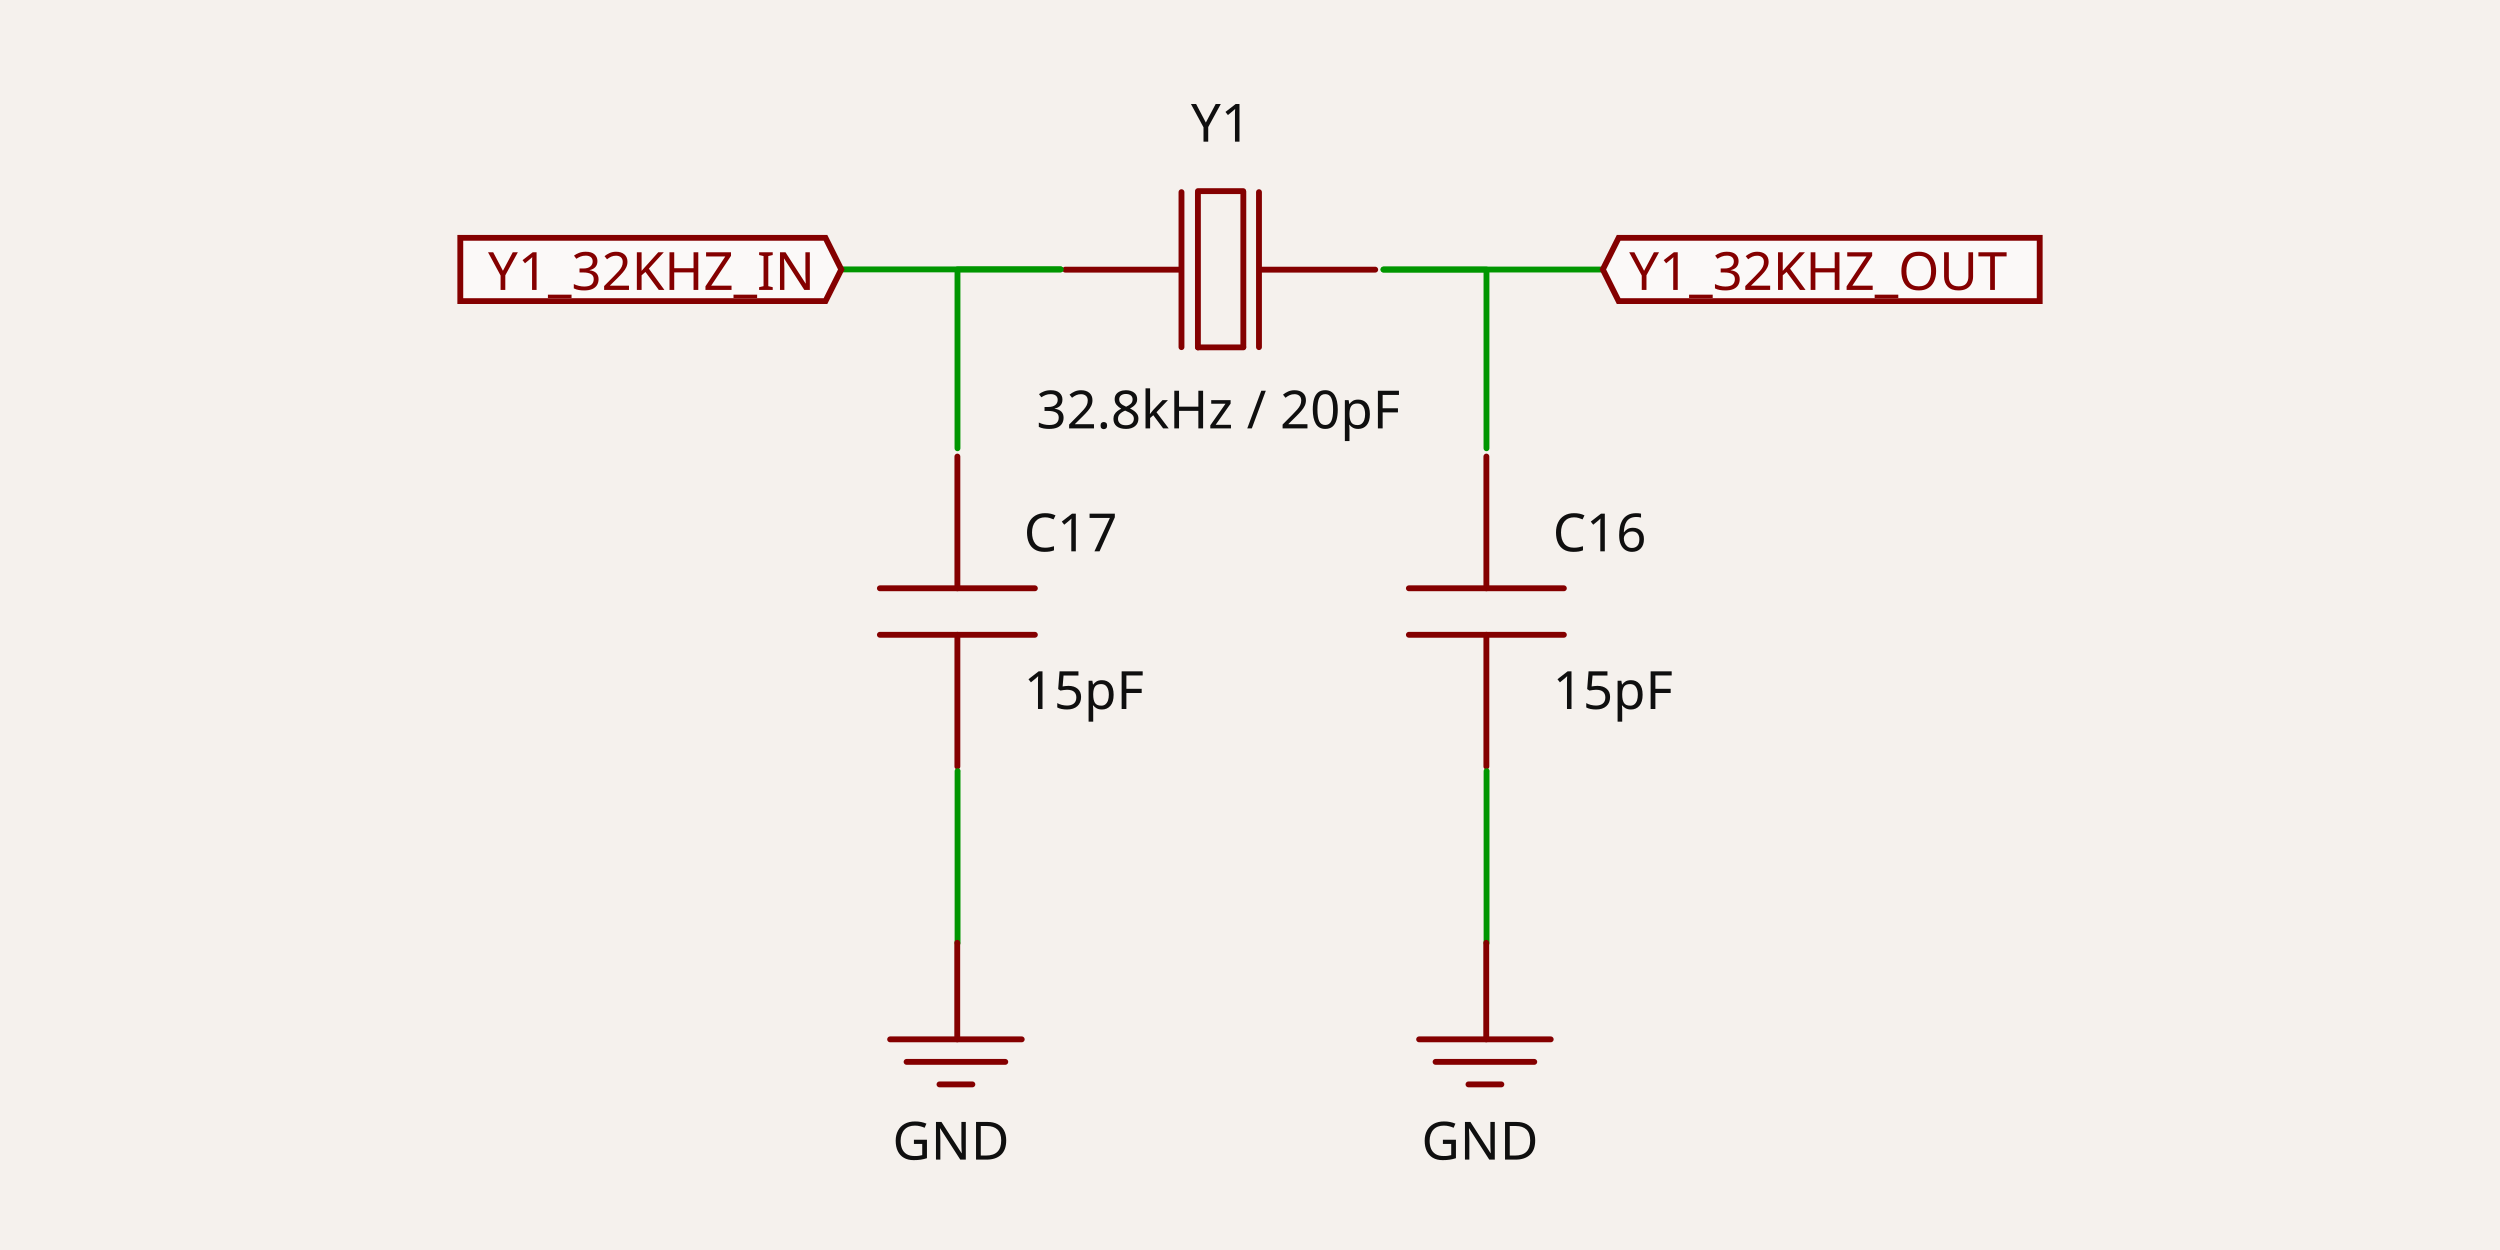
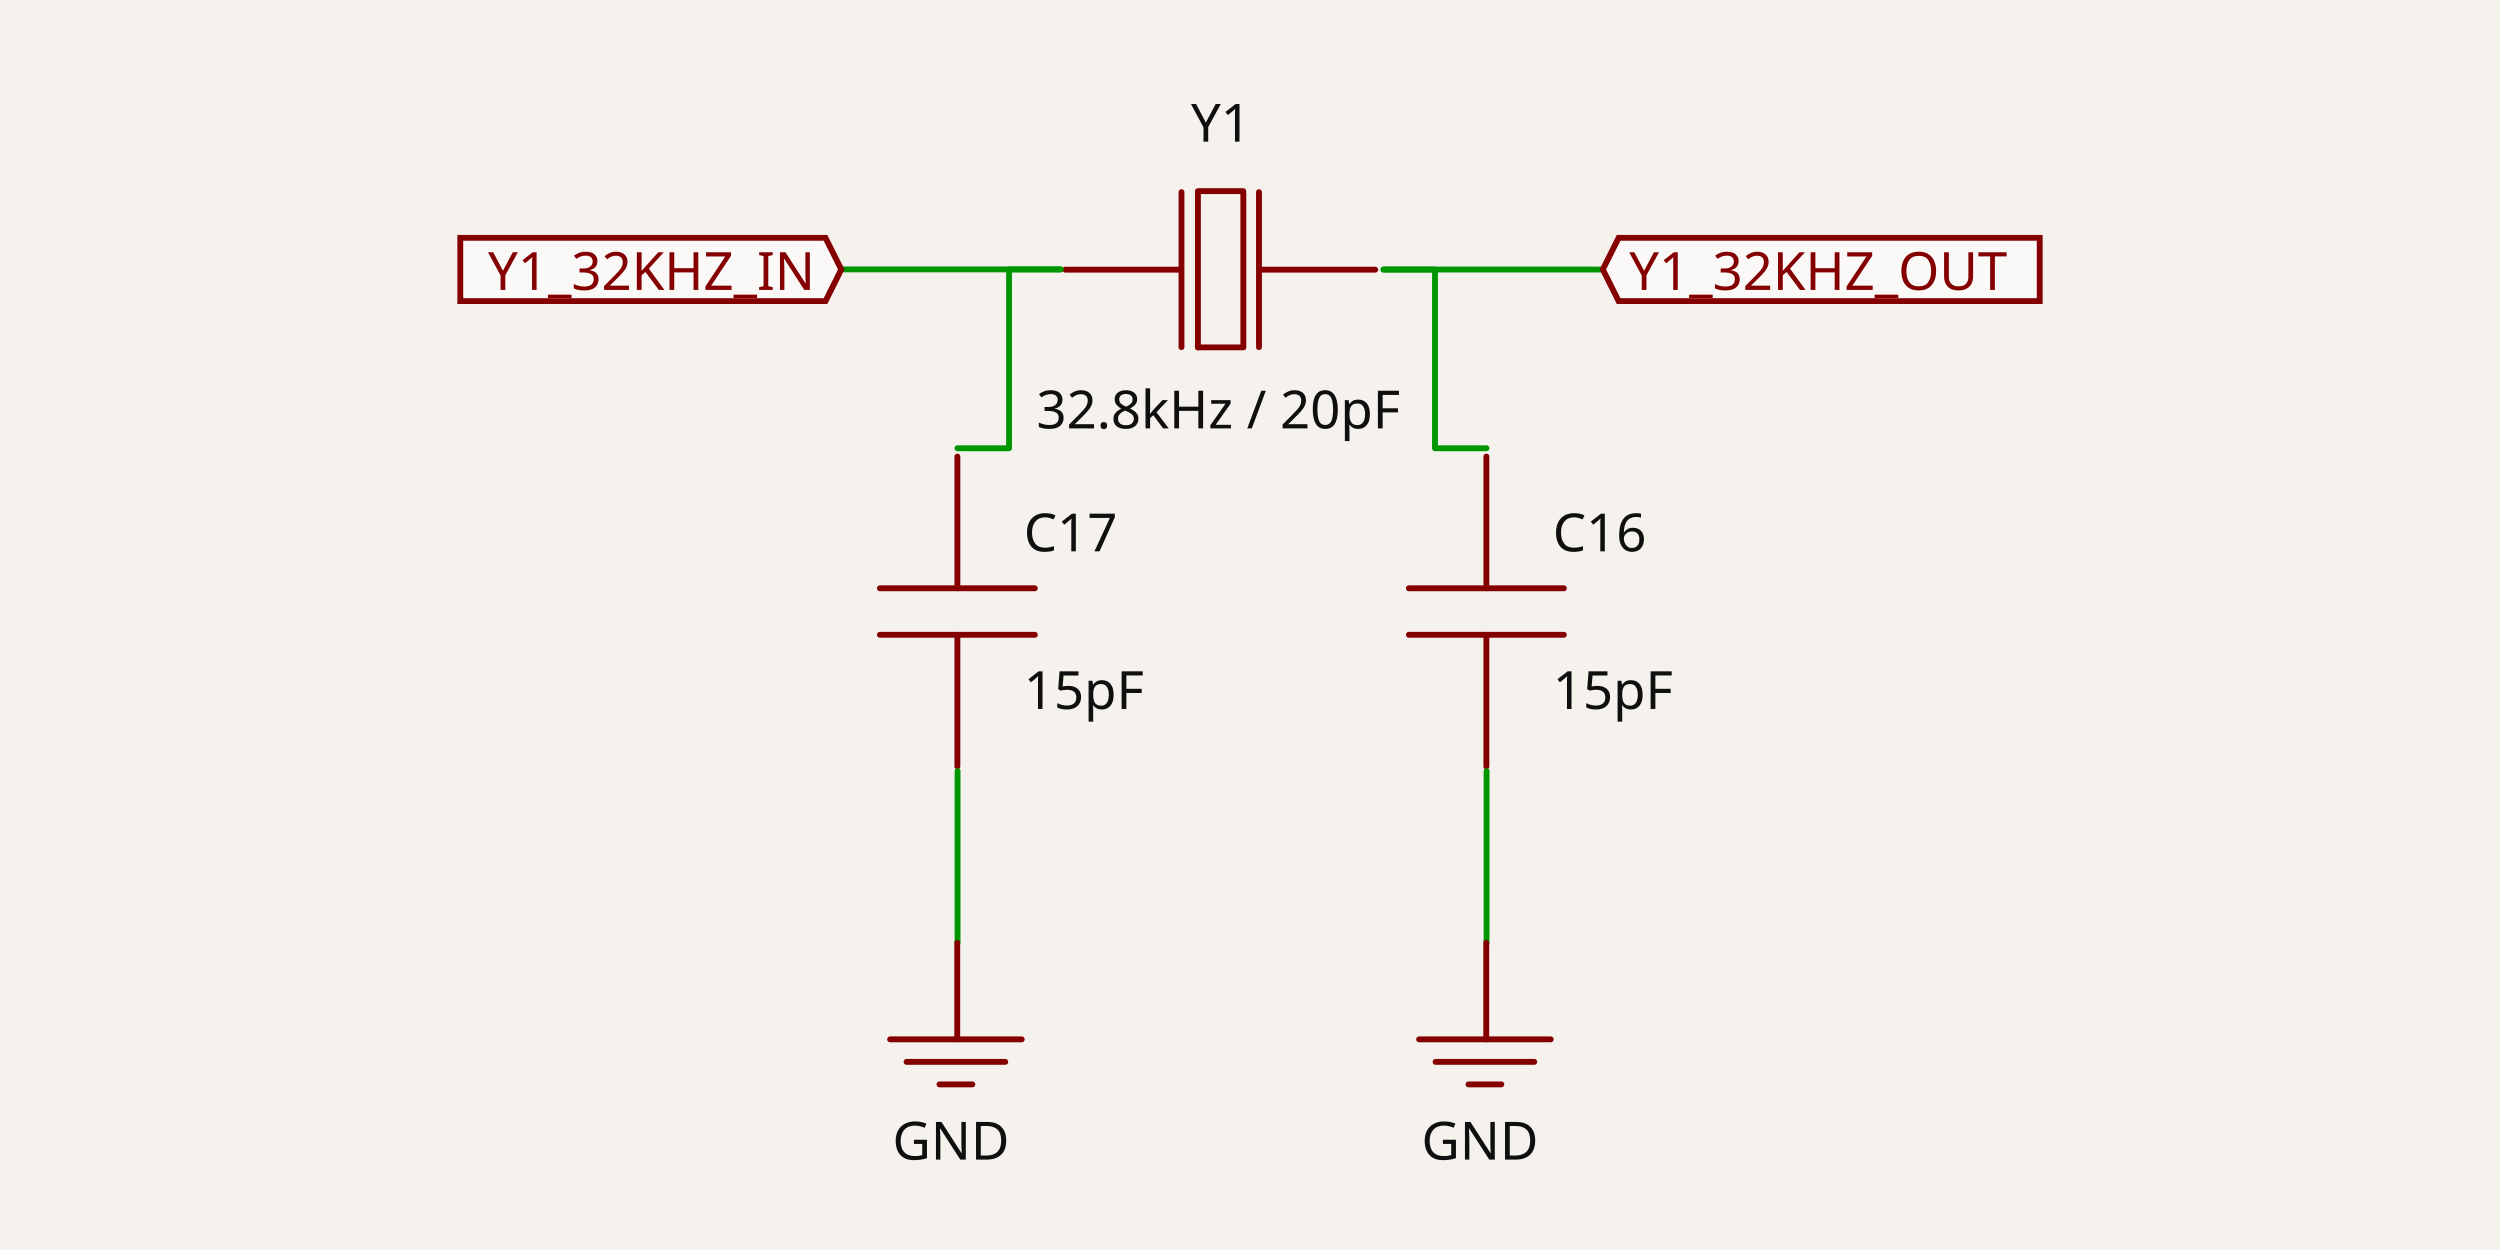
- <svg xmlns="http://www.w3.org/2000/svg" width="1200" height="600" style="background-color: rgb(245, 241, 237)" data-real-to-screen-transform="matrix(140.5895659376,0,0,-140.5895659376,586.5877554096,129.3436237918)" data-software-used-string="@tscircuit/core@0.0.532">
+ <svg xmlns="http://www.w3.org/2000/svg" width="1200" height="600" style="background-color: rgb(245, 241, 237)" data-real-to-screen-transform="matrix(140.5895659376,0,0,-140.5895659376,586.5877554096,129.3436237918)" data-software-used-string="@tscircuit/core@0.0.555">
  <style>
              .boundary { fill: rgb(245, 241, 237); }
              .schematic-boundary { fill: none; stroke: #fff; }
              .component { fill: none; stroke: rgb(132, 0, 0); }
              .chip { fill: rgb(255, 255, 194); stroke: rgb(132, 0, 0); }
              .component-pin { fill: none; stroke: rgb(132, 0, 0); }
              .trace:hover {
                filter: invert(1);
              }
              .trace:hover .trace-crossing-outline {
                opacity: 0;
              }
              .trace:hover .trace-junction {
                filter: invert(1);
              }
              .text { font-family: sans-serif; fill: rgb(0, 150, 0); }
              .pin-number { fill: rgb(169, 0, 0); }
              .port-label { fill: rgb(0, 100, 100); }
              .component-name { fill: rgb(0, 100, 100); }
            </style>
  <rect class="boundary" x="0" y="0" width="1200" height="600" />
  <g data-circuit-json-type="schematic_component" data-schematic-component-id="schematic_component_0">
    <rect class="component-overlay" x="511.317" y="91.741" width="148.791" height="75.017" fill="transparent" />
    <path d="M 660.107 129.432 L 605.211 129.432" stroke="rgb(132, 0, 0)" fill="none" stroke-width="2.812px" stroke-linecap="round" />
    <path d="M 566.535 129.432 L 511.317 129.432" stroke="rgb(132, 0, 0)" fill="none" stroke-width="2.812px" stroke-linecap="round" />
    <path d="M 604.311 166.63 L 604.311 92.234" stroke="rgb(132, 0, 0)" fill="none" stroke-width="2.812px" stroke-linecap="round" />
    <path d="M 596.799 166.528 L 596.799 92.133" stroke="rgb(132, 0, 0)" fill="none" stroke-width="2.812px" stroke-linecap="round" />
    <path d="M 567.113 166.63 L 567.113 92.234" stroke="rgb(132, 0, 0)" fill="none" stroke-width="2.812px" stroke-linecap="round" />
    <path d="M 574.997 166.758 L 574.997 92.363" stroke="rgb(132, 0, 0)" fill="none" stroke-width="2.812px" stroke-linecap="round" />
    <path d="M 596.785 166.736 L 575.08 166.736" stroke="rgb(132, 0, 0)" fill="none" stroke-width="2.812px" stroke-linecap="round" />
    <path d="M 596.728 91.741 L 575.023 91.741" stroke="rgb(132, 0, 0)" fill="none" stroke-width="2.812px" stroke-linecap="round" />
    <text x="584.779" y="185.998" fill="rgb(15, 15, 15)" font-family="sans-serif" text-anchor="middle" dominant-baseline="hanging" font-size="25.306px">32.8kHz / 20pF</text>
    <text x="586.046" y="68.007" fill="rgb(15, 15, 15)" font-family="sans-serif" text-anchor="middle" dominant-baseline="auto" font-size="25.306px">Y1</text>
  </g>
  <g data-circuit-json-type="schematic_component" data-schematic-component-id="schematic_component_1">
    <rect class="component-overlay" x="676.26" y="219.143" width="74.395" height="148.791" fill="transparent" />
    <path d="M 713.458 219.143 L 713.458 282.379" stroke="rgb(132, 0, 0)" fill="none" stroke-width="2.812px" stroke-linecap="round" />
    <path d="M 713.458 304.697 L 713.458 367.933" stroke="rgb(132, 0, 0)" fill="none" stroke-width="2.812px" stroke-linecap="round" />
    <path d="M 676.26 282.379 L 750.656 282.379" stroke="rgb(132, 0, 0)" fill="none" stroke-width="2.812px" stroke-linecap="round" />
    <path d="M 676.26 304.697 L 750.656 304.697" stroke="rgb(132, 0, 0)" fill="none" stroke-width="2.812px" stroke-linecap="round" />
    <text x="745.335" y="264.65" fill="rgb(15, 15, 15)" font-family="sans-serif" text-anchor="start" dominant-baseline="auto" font-size="25.306px">C16</text>
    <text x="745.335" y="320.674" fill="rgb(15, 15, 15)" font-family="sans-serif" text-anchor="start" dominant-baseline="hanging" font-size="25.306px">15pF</text>
  </g>
  <g data-circuit-json-type="schematic_component" data-schematic-component-id="schematic_component_2">
    <rect class="component-overlay" x="422.343" y="219.143" width="74.395" height="148.791" fill="transparent" />
    <path d="M 459.541 219.143 L 459.541 282.379" stroke="rgb(132, 0, 0)" fill="none" stroke-width="2.812px" stroke-linecap="round" />
    <path d="M 459.541 304.697 L 459.541 367.933" stroke="rgb(132, 0, 0)" fill="none" stroke-width="2.812px" stroke-linecap="round" />
    <path d="M 422.343 282.379 L 496.738 282.379" stroke="rgb(132, 0, 0)" fill="none" stroke-width="2.812px" stroke-linecap="round" />
    <path d="M 422.343 304.697 L 496.738 304.697" stroke="rgb(132, 0, 0)" fill="none" stroke-width="2.812px" stroke-linecap="round" />
    <text x="491.418" y="264.65" fill="rgb(15, 15, 15)" font-family="sans-serif" text-anchor="start" dominant-baseline="auto" font-size="25.306px">C17</text>
    <text x="491.418" y="320.674" fill="rgb(15, 15, 15)" font-family="sans-serif" text-anchor="start" dominant-baseline="hanging" font-size="25.306px">15pF</text>
  </g>
  <g class="trace" data-circuit-json-type="schematic_trace" data-schematic-trace-id="schematic_trace_0">
-     <path d="M 713.508 215.168 L 713.508 129.382 L 664.082 129.382" class="trace-invisible-hover-outline" stroke="rgb(0, 150, 0)" fill="none" stroke-width="22.494px" stroke-linecap="round" opacity="0" stroke-linejoin="round" />
-     <path d="M 713.508 215.168 L 713.508 129.382 L 664.082 129.382" stroke="rgb(0, 150, 0)" fill="none" stroke-width="2.812px" stroke-linecap="round" stroke-linejoin="round" />
+     <path d="M 713.508 215.168 L 688.795 215.168 L 688.795 129.382 L 664.082 129.382" class="trace-invisible-hover-outline" stroke="rgb(0, 150, 0)" fill="none" stroke-width="22.494px" stroke-linecap="round" opacity="0" stroke-linejoin="round" />
+     <path d="M 713.508 215.168 L 688.795 215.168 L 688.795 129.382 L 664.082 129.382" stroke="rgb(0, 150, 0)" fill="none" stroke-width="2.812px" stroke-linecap="round" stroke-linejoin="round" />
  </g>
  <g class="trace" data-circuit-json-type="schematic_trace" data-schematic-trace-id="schematic_trace_1">
-     <path d="M 459.591 215.168 L 459.591 129.305 L 509.093 129.305" class="trace-invisible-hover-outline" stroke="rgb(0, 150, 0)" fill="none" stroke-width="22.494px" stroke-linecap="round" opacity="0" stroke-linejoin="round" />
-     <path d="M 459.591 215.168 L 459.591 129.305 L 509.093 129.305" stroke="rgb(0, 150, 0)" fill="none" stroke-width="2.812px" stroke-linecap="round" stroke-linejoin="round" />
+     <path d="M 459.591 215.168 L 484.342 215.168 L 484.342 129.305 L 509.093 129.305" class="trace-invisible-hover-outline" stroke="rgb(0, 150, 0)" fill="none" stroke-width="22.494px" stroke-linecap="round" opacity="0" stroke-linejoin="round" />
+     <path d="M 459.591 215.168 L 484.342 215.168 L 484.342 129.305 L 509.093 129.305" stroke="rgb(0, 150, 0)" fill="none" stroke-width="2.812px" stroke-linecap="round" stroke-linejoin="round" />
  </g>
  <g class="trace" data-circuit-json-type="schematic_trace" data-schematic-trace-id="schematic_trace_2">
    <path d="M 664.082 129.382 L 769.354 129.382 L 769.354 129.344" class="trace-invisible-hover-outline" stroke="rgb(0, 150, 0)" fill="none" stroke-width="22.494px" stroke-linecap="round" opacity="0" stroke-linejoin="round" />
    <path d="M 664.082 129.382 L 769.354 129.382 L 769.354 129.344" stroke="rgb(0, 150, 0)" fill="none" stroke-width="2.812px" stroke-linecap="round" stroke-linejoin="round" />
  </g>
  <g class="trace" data-circuit-json-type="schematic_trace" data-schematic-trace-id="schematic_trace_3">
    <path d="M 509.093 129.305 L 403.821 129.305 L 403.821 129.344" class="trace-invisible-hover-outline" stroke="rgb(0, 150, 0)" fill="none" stroke-width="22.494px" stroke-linecap="round" opacity="0" stroke-linejoin="round" />
    <path d="M 509.093 129.305 L 403.821 129.305 L 403.821 129.344" stroke="rgb(0, 150, 0)" fill="none" stroke-width="2.812px" stroke-linecap="round" stroke-linejoin="round" />
  </g>
  <g class="trace" data-circuit-json-type="schematic_trace" data-schematic-trace-id="schematic_trace_4">
    <path d="M 713.585 370.157 L 713.546 370.157 L 713.546 452.7" class="trace-invisible-hover-outline" stroke="rgb(0, 150, 0)" fill="none" stroke-width="22.494px" stroke-linecap="round" opacity="0" stroke-linejoin="round" />
    <path d="M 713.585 370.157 L 713.546 370.157 L 713.546 452.7" stroke="rgb(0, 150, 0)" fill="none" stroke-width="2.812px" stroke-linecap="round" stroke-linejoin="round" />
  </g>
  <g class="trace" data-circuit-json-type="schematic_trace" data-schematic-trace-id="schematic_trace_5">
    <path d="M 459.668 370.157 L 459.629 370.157 L 459.629 452.7" class="trace-invisible-hover-outline" stroke="rgb(0, 150, 0)" fill="none" stroke-width="22.494px" stroke-linecap="round" opacity="0" stroke-linejoin="round" />
    <path d="M 459.668 370.157 L 459.629 370.157 L 459.629 452.7" stroke="rgb(0, 150, 0)" fill="none" stroke-width="2.812px" stroke-linecap="round" stroke-linejoin="round" />
  </g>
  <path class="net-label" d="     M 769.354,129.344     L 776.946,114.16     L 979.058,114.16     L 979.058,144.527     L 776.946,144.527     Z   " fill="rgba(255, 255, 255, 0.6)" stroke="rgb(132, 0, 0)" stroke-width="2.812px" />
  <text class="net-label-text" x="782.007" y="129.344" fill="rgb(132, 0, 0)" text-anchor="start" dominant-baseline="central" font-family="sans-serif" font-variant-numeric="tabular-nums" font-size="25.306px" transform="">Y1_32KHZ_OUT</text>
  <path class="net-label" d="     M 403.821,129.344     L 396.229,144.527     L 220.942,144.527     L 220.942,114.16     L 396.229,114.16     Z   " fill="rgba(255, 255, 255, 0.6)" stroke="rgb(132, 0, 0)" stroke-width="2.812px" />
  <text class="net-label-text" x="391.168" y="129.344" fill="rgb(132, 0, 0)" text-anchor="end" dominant-baseline="central" font-family="sans-serif" font-variant-numeric="tabular-nums" font-size="25.306px" transform="">Y1_32KHZ_IN</text>
  <rect class="component-overlay" x="681.177" y="452.547" width="63.17" height="67.965" fill="transparent" />
  <path d="M 713.394 452.547 L 713.394 498.89" stroke="rgb(132, 0, 0)" fill="none" stroke-width="2.812px" stroke-linecap="round" />
  <path d="M 681.177 498.886 L 744.347 498.886" stroke="rgb(132, 0, 0)" fill="none" stroke-width="2.812px" stroke-linecap="round" />
  <path d="M 689.073 509.699 L 736.451 509.699" stroke="rgb(132, 0, 0)" fill="none" stroke-width="2.812px" stroke-linecap="round" />
  <path d="M 704.866 520.512 L 720.658 520.512" stroke="rgb(132, 0, 0)" fill="none" stroke-width="2.812px" stroke-linecap="round" />
  <text x="710.366" y="536.98" fill="rgb(15, 15, 15)" font-family="sans-serif" text-anchor="middle" dominant-baseline="hanging" font-size="25.306px">GND</text>
  <rect class="component-overlay" x="427.26" y="452.547" width="63.17" height="67.965" fill="transparent" />
  <path d="M 459.476 452.547 L 459.476 498.89" stroke="rgb(132, 0, 0)" fill="none" stroke-width="2.812px" stroke-linecap="round" />
  <path d="M 427.26 498.886 L 490.43 498.886" stroke="rgb(132, 0, 0)" fill="none" stroke-width="2.812px" stroke-linecap="round" />
  <path d="M 435.156 509.699 L 482.533 509.699" stroke="rgb(132, 0, 0)" fill="none" stroke-width="2.812px" stroke-linecap="round" />
  <path d="M 450.948 520.512 L 466.741 520.512" stroke="rgb(132, 0, 0)" fill="none" stroke-width="2.812px" stroke-linecap="round" />
  <text x="456.449" y="536.98" fill="rgb(15, 15, 15)" font-family="sans-serif" text-anchor="middle" dominant-baseline="hanging" font-size="25.306px">GND</text>
</svg>
